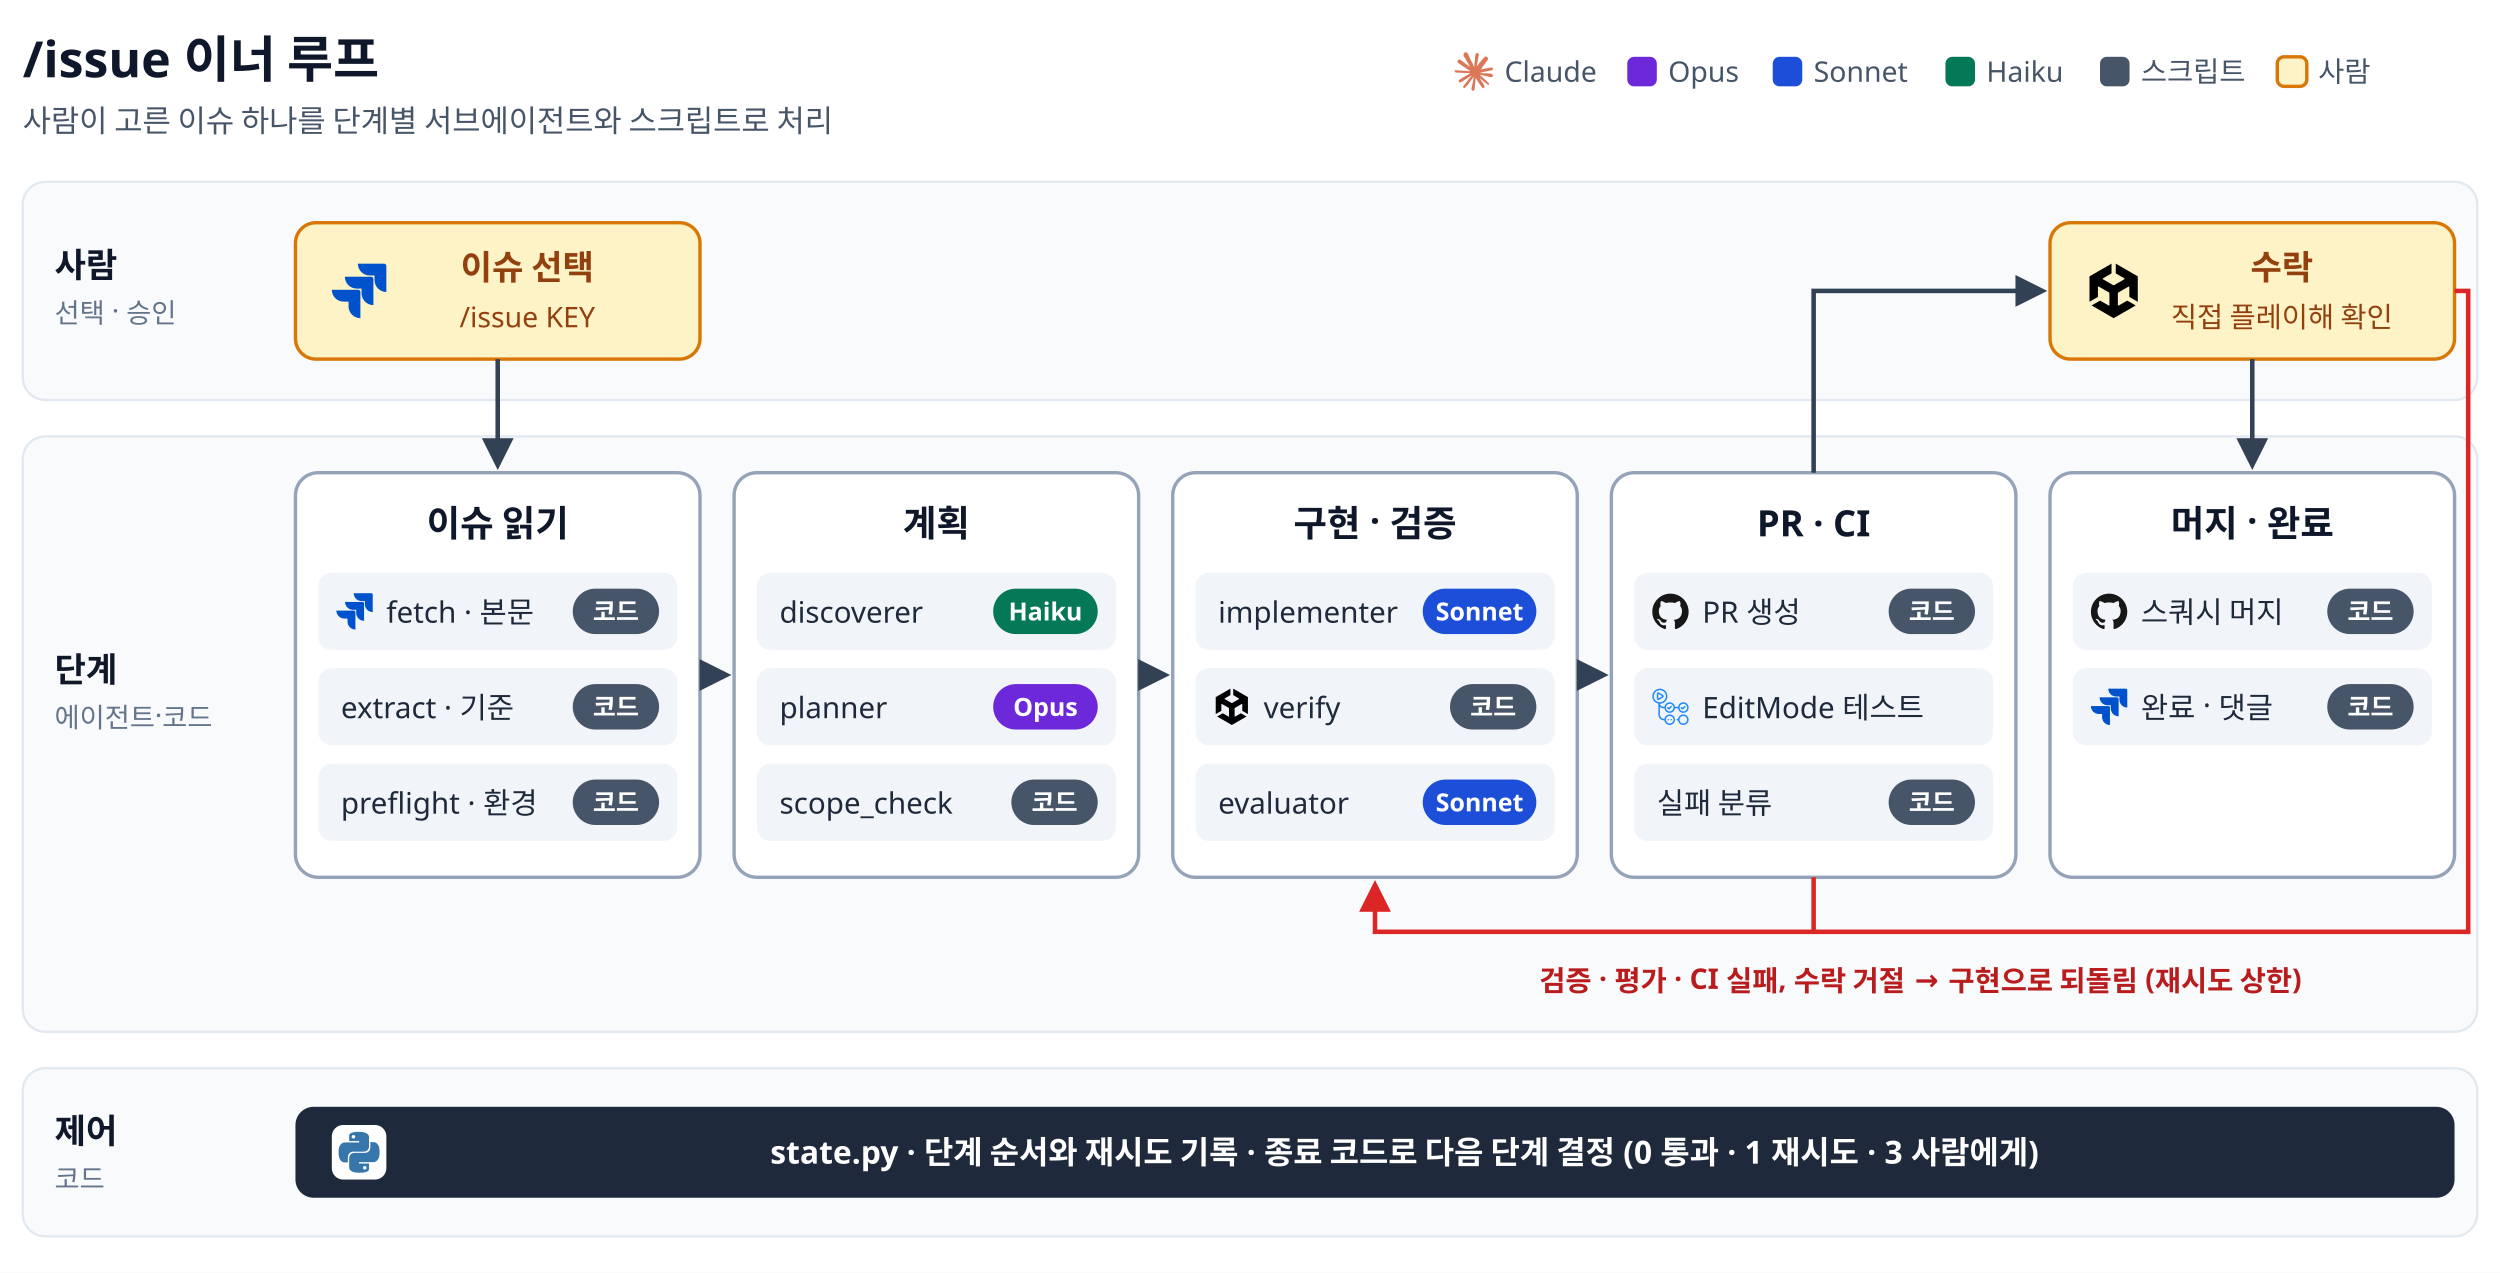
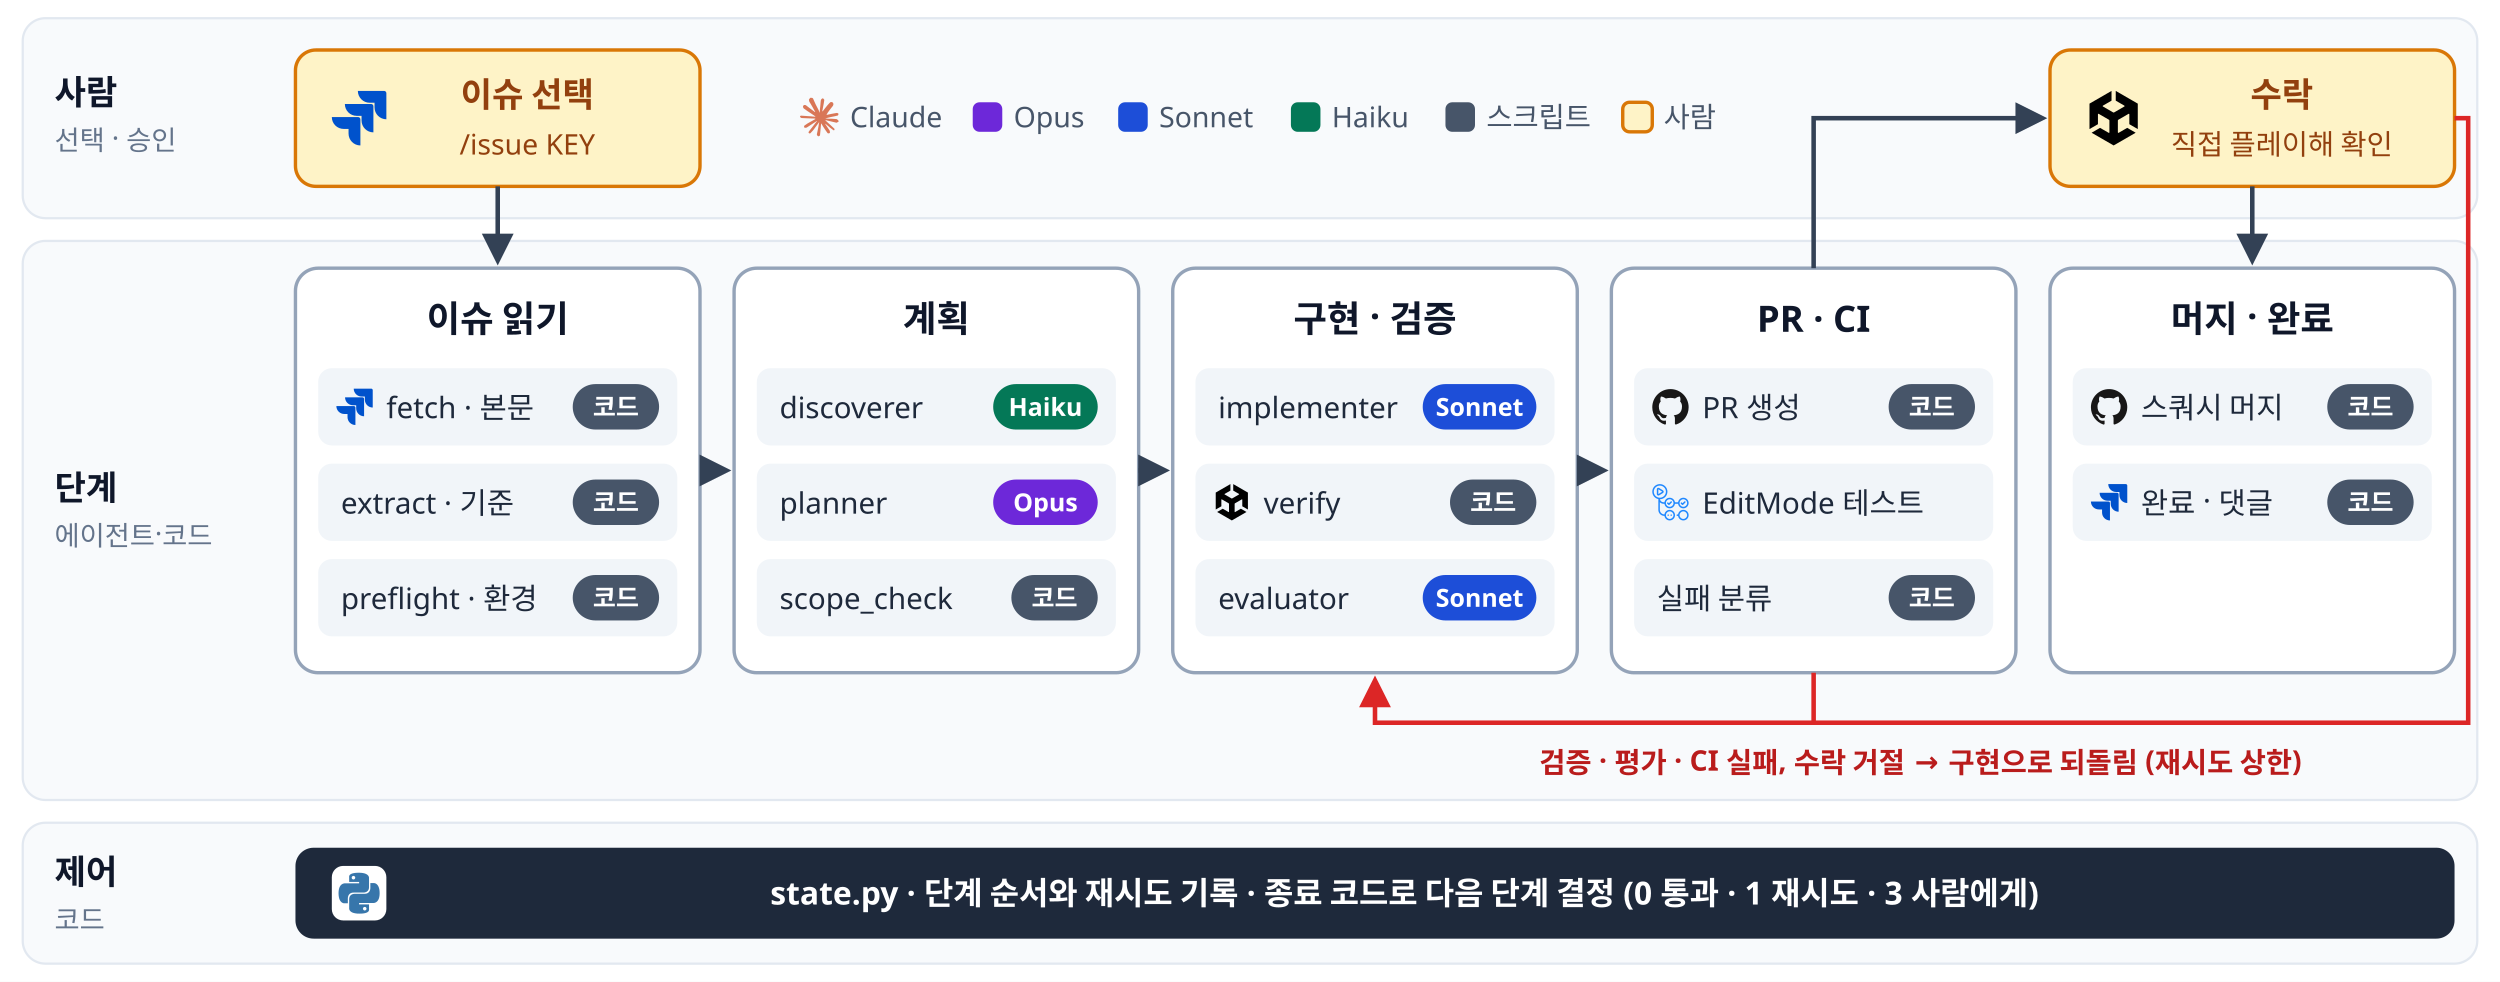
- <svg xmlns="http://www.w3.org/2000/svg" viewBox="0 0 1100 560" width="1100" height="560" role="img" aria-labelledby="t d">
+ <svg xmlns="http://www.w3.org/2000/svg" viewBox="0 0 1100 432" width="1100" height="432" role="img" aria-labelledby="t d">
  <style>
text{font-family:'Pretendard','Noto Sans KR','Malgun Gothic',sans-serif;fill:#0F172A}
.title{font-size:22px;font-weight:700}.sub{font-size:13.5px;fill:#475569}
.lg{font-size:12.5px;fill:#475569}
.lane{fill:#F8FAFC;stroke:#E2E8F0}.lt{font-size:15px;font-weight:700}.ls{font-size:12px;fill:#64748B}
.human{fill:#FEF3C7;stroke:#D97706;stroke-width:1.5}.ht{font-size:15px;font-weight:700;fill:#92400E}.hs{font-size:12.5px;fill:#92400E}
.card{fill:#fff;stroke:#94A3B8;stroke-width:1.5}.ct{font-size:16px;font-weight:700}
.row{fill:#F1F5F9}.rt{font-size:13px;fill:#1E293B}
.p-opus{fill:#6D28D9}.p-sonnet{fill:#1D4ED8}.p-haiku{fill:#047857}.p-code{fill:#475569}
.pt{font-size:11px;font-weight:600;fill:#fff}
.flow{fill:none;stroke:#334155;stroke-width:2;marker-end:url(#a)}
.loop{fill:none;stroke:#DC2626;stroke-width:2;marker-end:url(#ar)}
.loopt{font-size:12.5px;font-weight:600;fill:#B91C1C}
.ctrl{fill:#1E293B}.ctrlt{font-size:14px;font-weight:600;fill:#fff}
.chip{fill:#fff}
</style>
  <defs>
    <marker id="a" viewBox="0 0 10 10" refX="8" refY="5" markerWidth="7" markerHeight="7" orient="auto">
      <path d="M0 0L10 5L0 10z" fill="#334155" />
    </marker>
    <marker id="ar" viewBox="0 0 10 10" refX="8" refY="5" markerWidth="7" markerHeight="7" orient="auto">
      <path d="M0 0L10 5L0 10z" fill="#DC2626" />
    </marker>
    <symbol id="ic-claude" viewBox="0 0 24 24">
      <path fill="#D97757" d="m4.714 15.956 4.717-2.647.079-.231-.079-.128h-.231l-.789-.049-2.696-.073-2.337-.097-2.265-.121-.571-.121-.534-.704.055-.352.48-.322.686.061 1.518.103 2.277.158 1.651.097 2.447.255h.389l.055-.158-.134-.097-.103-.097L6.973 9.836l-2.55-1.688-1.336-.971-.723-.492-.364-.461-.158-1.008.656-.723.88.061.225.061.892.686 1.906 1.475 2.489 1.834.364.303.146-.103.018-.073-.164-.273-1.354-2.447-1.445-2.489-.643-1.032-.17-.619c-.061-.255-.103-.467-.103-.729L6.287.134 6.7 0l.996.134.419.364.619 1.415 1.002 2.228 1.554 3.03.455.898.243.832.091.255h.158v-.146l.128-1.706.237-2.095.231-2.696.079-.759.376-.911.747-.492.583.279.48.686-.067.443-.285 1.852-.559 2.902-.364 1.943h.212l.243-.243.984-1.305 1.651-2.064.729-.82.85-.905.546-.431h1.032l.759 1.129-.34 1.166-1.062 1.348-.88 1.141-1.263 1.7-.789 1.36.073.109.188-.018 2.853-.607 1.542-.279 1.84-.316.832.389.091.395-.328.807-1.967.486-2.307.461-3.436.814-.043.03.049.061 1.548.146.662.036h1.621l3.018.225.789.522.474.638-.079.486-1.214.619-1.639-.389-3.825-.911-1.311-.328h-.182v.109l1.093 1.069 2.003 1.809 2.507 2.331.128.577-.322.455-.34-.049-2.204-1.657-.85-.747-1.925-1.621h-.128v.17l.443.65 2.344 3.521.121 1.081-.17.352-.607.212-.668-.121-1.372-1.925L14.38 17.959l-1.141-1.943-.14.079-.674 7.255-.316.37-.729.279-.607-.461-.322-.747.322-1.475.389-1.925.316-1.53.285-1.9.17-.631-.012-.043-.14.018-1.433 1.967-2.18 2.945-1.724 1.846-.413.164-.716-.37.067-.662.401-.589 2.386-3.036 1.439-1.882.929-1.087-.006-.158h-.055l-6.338 4.116-1.129.146-.486-.455.061-.747.231-.243 1.906-1.311Z" />
    </symbol>
    <symbol id="ic-jira" viewBox="0 0 24 24">
      <path fill="#0052CC" d="M11.571 11.513H0a5.218 5.218 0 0 0 5.232 5.215h2.13v2.057A5.215 5.215 0 0 0 12.575 24V12.518a1.005 1.005 0 0 0-1.005-1.005zm5.723-5.756H5.736a5.215 5.215 0 0 0 5.215 5.214h2.129v2.058a5.218 5.218 0 0 0 5.215 5.214V6.758a1.001 1.001 0 0 0-1.001-1.001zM23.013 0H11.455a5.215 5.215 0 0 0 5.215 5.215h2.129v2.057A5.215 5.215 0 0 0 24 12.483V1.005A1.001 1.001 0 0 0 23.013 0Z" />
    </symbol>
    <symbol id="ic-unity" viewBox="0 0 24 24">
      <path fill="#000000" d="m12.929 4.294 3.8 2.193c.137.077.141.29 0 .367l-4.515 2.608a.419.419 0 0 1-.425 0L7.274 6.854c-.139-.074-.141-.293 0-.367l3.797-2.193V0L1.376 5.598V16.793l3.718-2.146v-4.386c-.003-.157.181-.268.318-.184l4.515 2.608a.425.425 0 0 1 .214.368v5.213c.003.157-.181.268-.318.184l-3.8-2.193-3.718 2.146L12 24l9.695-5.598-3.718-2.146-3.8 2.193c-.134.082-.323-.025-.318-.184V13.053c0-.157.087-.296.214-.368l4.515-2.608c.134-.082.323.022.318.184v4.386l3.718 2.146V5.598L12.929 0Z" />
    </symbol>
    <symbol id="ic-github" viewBox="0 0 24 24">
      <path fill="#181717" d="M12 .297c-6.63 0-12 5.373-12 12 0 5.303 3.438 9.8 8.205 11.385.6.113.82-.258.82-.577 0-.285-.01-1.04-.015-2.04-3.338.724-4.042-1.61-4.042-1.61C4.422 18.07 3.633 17.7 3.633 17.7c-1.087-.744.084-.729.084-.729 1.205.084 1.838 1.236 1.838 1.236 1.07 1.835 2.809 1.305 3.495.998.108-.776.417-1.305.76-1.605-2.665-.3-5.466-1.332-5.466-5.93 0-1.31.465-2.38 1.235-3.22-.135-.303-.54-1.523.105-3.176 0 0 1.005-.322 3.3 1.23.96-.267 1.98-.399 3-.405 1.02.006 2.04.138 3 .405 2.28-1.552 3.285-1.23 3.285-1.23.645 1.653.24 2.873.12 3.176.765.84 1.23 1.91 1.23 3.22 0 4.61-2.805 5.625-5.475 5.92.42.36.81 1.096.81 2.22 0 1.606-.015 2.896-.015 3.286 0 .315.21.69.825.57C20.565 22.092 24 17.592 24 12.297c0-6.627-5.373-12-12-12" />
    </symbol>
    <symbol id="ic-githubactions" viewBox="0 0 24 24">
      <path fill="#2088FF" d="M10.984 13.836a.5.5 0 0 1-.353-.146l-.745-.743a.5.5 0 1 1 .706-.708l.392.391 1.181-1.18a.5.5 0 0 1 .708.707l-1.535 1.533a.504.504 0 0 1-.354.146zm9.353-.147l1.534-1.532a.5.5 0 0 0-.707-.707l-1.181 1.18-.392-.391a.5.5 0 1 0-.706.708l.746.743a.497.497 0 0 0 .706-.001zM4.527 7.452l2.557-1.585A1 1 0 0 0 7.09 4.17L4.533 2.56A1 1 0 0 0 3 3.406v3.196a1.001 1.001 0 0 0 1.527.85zm2.03-2.436L4 6.602V3.406l2.557 1.61zM24 12.5c0 1.93-1.57 3.5-3.5 3.5a3.503 3.503 0 0 1-3.46-3h-2.08a3.503 3.503 0 0 1-3.46 3 3.502 3.502 0 0 1-3.46-3h-.558c-.972 0-1.85-.399-2.482-1.042V17c0 1.654 1.346 3 3 3h.04c.244-1.693 1.7-3 3.46-3 1.93 0 3.5 1.57 3.5 3.5S13.43 24 11.5 24a3.502 3.502 0 0 1-3.46-3H8c-2.206 0-4-1.794-4-4V9.899A5.008 5.008 0 0 1 0 5c0-2.757 2.243-5 5-5s5 2.243 5 5a5.005 5.005 0 0 1-4.952 4.998A2.482 2.482 0 0 0 7.482 12h.558c.244-1.693 1.7-3 3.46-3a3.502 3.502 0 0 1 3.46 3h2.08a3.503 3.503 0 0 1 3.46-3c1.93 0 3.5 1.57 3.5 3.5zm-15 8c0 1.378 1.122 2.5 2.5 2.5s2.5-1.122 2.5-2.5-1.122-2.5-2.5-2.5S9 19.122 9 20.5zM5 9c2.206 0 4-1.794 4-4S7.206 1 5 1 1 2.794 1 5s1.794 4 4 4zm9 3.5c0-1.378-1.122-2.5-2.5-2.5S9 11.122 9 12.5s1.122 2.5 2.5 2.5 2.5-1.122 2.5-2.5zm9 0c0-1.378-1.122-2.5-2.5-2.5S18 11.122 18 12.5s1.122 2.5 2.5 2.5 2.5-1.122 2.5-2.5zm-13 8a.5.5 0 1 0 1 0 .5.5 0 0 0-1 0zm2 0a.5.5 0 1 0 1 0 .5.5 0 0 0-1 0zm12 0c0 1.93-1.57 3.5-3.5 3.5a3.503 3.503 0 0 1-3.46-3.002c-.007.001-.013.005-.021.005l-.506.017h-.017a.5.5 0 0 1-.016-.999l.506-.017c.018-.002.035.006.052.007A3.503 3.503 0 0 1 20.5 17c1.93 0 3.5 1.57 3.5 3.5zm-1 0c0-1.378-1.122-2.5-2.5-2.5S18 19.122 18 20.5s1.122 2.5 2.5 2.5 2.5-1.122 2.5-2.5z" />
    </symbol>
    <symbol id="ic-python" viewBox="0 0 24 24">
      <path fill="#3776AB" d="M14.25.18l.9.2.73.26.59.3.45.32.34.34.25.34.16.33.1.3.04.26.02.2-.01.13V8.5l-.05.63-.13.55-.21.46-.26.38-.3.31-.33.25-.35.19-.35.14-.33.1-.3.07-.26.04-.21.02H8.77l-.69.05-.59.14-.5.22-.41.27-.33.32-.27.35-.2.36-.15.37-.1.35-.07.32-.04.27-.02.21v3.06H3.17l-.21-.03-.28-.07-.32-.12-.35-.18-.36-.26-.36-.36-.35-.46-.32-.59-.28-.73-.21-.88-.14-1.05-.05-1.23.06-1.22.16-1.04.24-.87.32-.71.36-.57.4-.44.42-.33.42-.24.4-.16.36-.1.32-.05.24-.01h.16l.06.01h8.16v-.83H6.18l-.01-2.75-.02-.37.05-.34.11-.31.17-.28.25-.26.31-.23.38-.2.44-.18.51-.15.58-.12.64-.1.71-.06.77-.04.84-.02 1.27.05zm-6.3 1.98l-.23.33-.08.41.08.41.23.34.33.22.41.09.41-.09.33-.22.23-.34.08-.41-.08-.41-.23-.33-.33-.22-.41-.09-.41.09zm13.09 3.95l.28.06.32.12.35.18.36.27.36.35.35.47.32.59.28.73.21.88.14 1.04.05 1.23-.06 1.23-.16 1.04-.24.86-.32.71-.36.57-.4.45-.42.33-.42.24-.4.16-.36.09-.32.05-.24.02-.16-.01h-8.22v.82h5.84l.01 2.76.02.36-.05.34-.11.31-.17.29-.25.25-.31.24-.38.2-.44.17-.51.15-.58.13-.64.09-.71.07-.77.04-.84.01-1.27-.04-1.07-.14-.9-.2-.73-.25-.59-.3-.45-.33-.34-.34-.25-.34-.16-.33-.1-.3-.04-.25-.02-.2.01-.13v-5.34l.05-.64.13-.54.21-.46.26-.38.3-.32.33-.24.35-.2.35-.14.33-.1.3-.06.26-.04.21-.02.13-.01h5.84l.69-.05.59-.14.5-.21.41-.28.33-.32.27-.35.2-.36.15-.36.1-.35.07-.32.04-.28.02-.21V6.07h2.09l.14.01zm-6.47 14.25l-.23.33-.08.41.08.41.23.33.33.23.41.08.41-.08.33-.23.23-.33.08-.41-.08-.41-.23-.33-.33-.23-.41-.08-.41.08z" />
    </symbol>
  </defs>
-   <rect width="1100" height="560" fill="#fff" />
-   <text x="10" y="34" class="title">/issue 이너 루프</text>
-   <text x="10" y="58" class="sub">사람이 고른 이슈 하나를 단계별 서브에이전트와 스크립트로 처리</text>
-   <g transform="translate(640,22)">
+   <rect width="1100" height="432" fill="#fff" />
+   <g transform="translate(0,-76)">
+     <rect x="10" y="84" width="1080" height="88" rx="10" class="lane" />
+     <text x="24" y="122" class="lt">사람</text>
+     <text x="24" y="142" class="ls">선택 · 승인</text>
+     <rect x="130" y="98" width="178" height="60" rx="9" class="human" />
+     <use href="#ic-jira" x="146" y="116" width="24" height="24" />
+     <text x="232" y="123" text-anchor="middle" class="ht">이슈 선택</text>
+     <text x="232" y="144" text-anchor="middle" class="hs">/issue KEY</text>
+     <rect x="902" y="98" width="178" height="60" rx="9" class="human" />
+     <use href="#ic-unity" x="918" y="116" width="24" height="24" />
+     <text x="1004" y="123" text-anchor="middle" class="ht">수락</text>
+     <text x="1004" y="144" text-anchor="middle" class="hs">직접 플레이해 확인</text>
+   </g>
+   <g transform="translate(352,42)">
    <use href="#ic-claude" x="0" y="1" width="17" height="17" />
    <text x="22" y="14" class="lg">Claude</text>
    <rect x="76" y="3" width="13" height="13" rx="3" class="p-opus" />
    <text x="94" y="14" class="lg">Opus</text>
    <rect x="140" y="3" width="13" height="13" rx="3" class="p-sonnet" />
    <text x="158" y="14" class="lg">Sonnet</text>
    <rect x="216" y="3" width="13" height="13" rx="3" class="p-haiku" />
    <text x="234" y="14" class="lg">Haiku</text>
    <rect x="284" y="3" width="13" height="13" rx="3" class="p-code" />
    <text x="302" y="14" class="lg">스크립트</text>
    <rect x="362" y="3" width="13" height="13" rx="3" class="human" />
    <text x="380" y="14" class="lg">사람</text>
  </g>
-   <rect x="10" y="80" width="1080" height="96" rx="10" class="lane" />
-   <text x="24" y="122" class="lt">사람</text>
-   <text x="24" y="142" class="ls">선택 · 승인</text>
-   <rect x="130" y="98" width="178" height="60" rx="9" class="human" />
-   <use href="#ic-jira" x="146" y="116" width="24" height="24" />
-   <text x="232" y="123" text-anchor="middle" class="ht">이슈 선택</text>
-   <text x="232" y="144" text-anchor="middle" class="hs">/issue KEY</text>
-   <rect x="902" y="98" width="178" height="60" rx="9" class="human" />
-   <use href="#ic-unity" x="918" y="116" width="24" height="24" />
-   <text x="1004" y="123" text-anchor="middle" class="ht">수락</text>
-   <text x="1004" y="144" text-anchor="middle" class="hs">직접 플레이해 확인</text>
-   <rect x="10" y="192" width="1080" height="262" rx="10" class="lane" />
-   <text x="24" y="300" class="lt">단계</text>
-   <text x="24" y="320" class="ls">에이전트·코드</text>
-   <g>
-     <rect x="130" y="208" width="178" height="178" rx="10" class="card" />
-     <text x="219" y="236" text-anchor="middle" class="ct">이슈 읽기</text>
-     <rect x="140" y="252" width="158" height="34" rx="6" class="row" />
-     <use href="#ic-jira" x="148" y="261" width="16" height="16" />
-     <text x="170" y="274" class="rt">fetch · 본문</text>
-     <rect x="252" y="259" width="38" height="20" rx="10" class="p-code" />
-     <text x="271" y="273" text-anchor="middle" class="pt">코드</text>
-     <rect x="140" y="294" width="158" height="34" rx="6" class="row" />
-     <text x="150" y="316" class="rt">extract · 기준</text>
-     <rect x="252" y="301" width="38" height="20" rx="10" class="p-code" />
-     <text x="271" y="315" text-anchor="middle" class="pt">코드</text>
-     <rect x="140" y="336" width="158" height="34" rx="6" class="row" />
-     <text x="150" y="358" class="rt">preflight · 환경</text>
-     <rect x="252" y="343" width="38" height="20" rx="10" class="p-code" />
-     <text x="271" y="357" text-anchor="middle" class="pt">코드</text>
+   <g transform="translate(0,-90)">
+     <rect x="10" y="196" width="1080" height="246" rx="10" class="lane" />
+     <text x="24" y="310" class="lt">단계</text>
+     <text x="24" y="330" class="ls">에이전트·코드</text>
+     <g>
+       <rect x="130" y="208" width="178" height="178" rx="10" class="card" />
+       <text x="219" y="236" text-anchor="middle" class="ct">이슈 읽기</text>
+       <rect x="140" y="252" width="158" height="34" rx="6" class="row" />
+       <use href="#ic-jira" x="148" y="261" width="16" height="16" />
+       <text x="170" y="274" class="rt">fetch · 본문</text>
+       <rect x="252" y="259" width="38" height="20" rx="10" class="p-code" />
+       <text x="271" y="273" text-anchor="middle" class="pt">코드</text>
+       <rect x="140" y="294" width="158" height="34" rx="6" class="row" />
+       <text x="150" y="316" class="rt">extract · 기준</text>
+       <rect x="252" y="301" width="38" height="20" rx="10" class="p-code" />
+       <text x="271" y="315" text-anchor="middle" class="pt">코드</text>
+       <rect x="140" y="336" width="158" height="34" rx="6" class="row" />
+       <text x="150" y="358" class="rt">preflight · 환경</text>
+       <rect x="252" y="343" width="38" height="20" rx="10" class="p-code" />
+       <text x="271" y="357" text-anchor="middle" class="pt">코드</text>
+     </g>
+     <g>
+       <rect x="323" y="208" width="178" height="178" rx="10" class="card" />
+       <text x="412" y="236" text-anchor="middle" class="ct">계획</text>
+       <rect x="333" y="252" width="158" height="34" rx="6" class="row" />
+       <text x="343" y="274" class="rt">discoverer</text>
+       <rect x="437" y="259" width="46" height="20" rx="10" class="p-haiku" />
+       <text x="460" y="273" text-anchor="middle" class="pt">Haiku</text>
+       <rect x="333" y="294" width="158" height="34" rx="6" class="row" />
+       <text x="343" y="316" class="rt">planner</text>
+       <rect x="437" y="301" width="46" height="20" rx="10" class="p-opus" />
+       <text x="460" y="315" text-anchor="middle" class="pt">Opus</text>
+       <rect x="333" y="336" width="158" height="34" rx="6" class="row" />
+       <text x="343" y="358" class="rt">scope_check</text>
+       <rect x="445" y="343" width="38" height="20" rx="10" class="p-code" />
+       <text x="464" y="357" text-anchor="middle" class="pt">코드</text>
+     </g>
+     <g>
+       <rect x="516" y="208" width="178" height="178" rx="10" class="card" />
+       <text x="605" y="236" text-anchor="middle" class="ct">구현 · 검증</text>
+       <rect x="526" y="252" width="158" height="34" rx="6" class="row" />
+       <text x="536" y="274" class="rt">implementer</text>
+       <rect x="626" y="259" width="50" height="20" rx="10" class="p-sonnet" />
+       <text x="651" y="273" text-anchor="middle" class="pt">Sonnet</text>
+       <rect x="526" y="294" width="158" height="34" rx="6" class="row" />
+       <use href="#ic-unity" x="534" y="303" width="16" height="16" />
+       <text x="556" y="316" class="rt">verify</text>
+       <rect x="638" y="301" width="38" height="20" rx="10" class="p-code" />
+       <text x="657" y="315" text-anchor="middle" class="pt">코드</text>
+       <rect x="526" y="336" width="158" height="34" rx="6" class="row" />
+       <text x="536" y="358" class="rt">evaluator</text>
+       <rect x="626" y="343" width="50" height="20" rx="10" class="p-sonnet" />
+       <text x="651" y="357" text-anchor="middle" class="pt">Sonnet</text>
+     </g>
+     <g>
+       <rect x="709" y="208" width="178" height="178" rx="10" class="card" />
+       <text x="798" y="236" text-anchor="middle" class="ct">PR · CI</text>
+       <rect x="719" y="252" width="158" height="34" rx="6" class="row" />
+       <use href="#ic-github" x="727" y="261" width="16" height="16" />
+       <text x="749" y="274" class="rt">PR 생성</text>
+       <rect x="831" y="259" width="38" height="20" rx="10" class="p-code" />
+       <text x="850" y="273" text-anchor="middle" class="pt">코드</text>
+       <rect x="719" y="294" width="158" height="34" rx="6" class="row" />
+       <use href="#ic-githubactions" x="727" y="303" width="16" height="16" />
+       <text x="749" y="316" class="rt">EditMode 테스트</text>
+       <rect x="719" y="336" width="158" height="34" rx="6" class="row" />
+       <text x="729" y="358" class="rt">실패 분류</text>
+       <rect x="831" y="343" width="38" height="20" rx="10" class="p-code" />
+       <text x="850" y="357" text-anchor="middle" class="pt">코드</text>
+     </g>
+     <g>
+       <rect x="902" y="208" width="178" height="178" rx="10" class="card" />
+       <text x="991" y="236" text-anchor="middle" class="ct">머지 · 완료</text>
+       <rect x="912" y="252" width="158" height="34" rx="6" class="row" />
+       <use href="#ic-github" x="920" y="261" width="16" height="16" />
+       <text x="942" y="274" class="rt">스쿼시 머지</text>
+       <rect x="1024" y="259" width="38" height="20" rx="10" class="p-code" />
+       <text x="1043" y="273" text-anchor="middle" class="pt">코드</text>
+       <rect x="912" y="294" width="158" height="34" rx="6" class="row" />
+       <use href="#ic-jira" x="920" y="303" width="16" height="16" />
+       <text x="942" y="316" class="rt">완료 · 댓글</text>
+       <rect x="1024" y="301" width="38" height="20" rx="10" class="p-code" />
+       <text x="1043" y="315" text-anchor="middle" class="pt">코드</text>
+     </g>
  </g>
-   <g>
-     <rect x="323" y="208" width="178" height="178" rx="10" class="card" />
-     <text x="412" y="236" text-anchor="middle" class="ct">계획</text>
-     <rect x="333" y="252" width="158" height="34" rx="6" class="row" />
-     <text x="343" y="274" class="rt">discoverer</text>
-     <rect x="437" y="259" width="46" height="20" rx="10" class="p-haiku" />
-     <text x="460" y="273" text-anchor="middle" class="pt">Haiku</text>
-     <rect x="333" y="294" width="158" height="34" rx="6" class="row" />
-     <text x="343" y="316" class="rt">planner</text>
-     <rect x="437" y="301" width="46" height="20" rx="10" class="p-opus" />
-     <text x="460" y="315" text-anchor="middle" class="pt">Opus</text>
-     <rect x="333" y="336" width="158" height="34" rx="6" class="row" />
-     <text x="343" y="358" class="rt">scope_check</text>
-     <rect x="445" y="343" width="38" height="20" rx="10" class="p-code" />
-     <text x="464" y="357" text-anchor="middle" class="pt">코드</text>
-   </g>
-   <g>
-     <rect x="516" y="208" width="178" height="178" rx="10" class="card" />
-     <text x="605" y="236" text-anchor="middle" class="ct">구현 · 검증</text>
-     <rect x="526" y="252" width="158" height="34" rx="6" class="row" />
-     <text x="536" y="274" class="rt">implementer</text>
-     <rect x="626" y="259" width="50" height="20" rx="10" class="p-sonnet" />
-     <text x="651" y="273" text-anchor="middle" class="pt">Sonnet</text>
-     <rect x="526" y="294" width="158" height="34" rx="6" class="row" />
-     <use href="#ic-unity" x="534" y="303" width="16" height="16" />
-     <text x="556" y="316" class="rt">verify</text>
-     <rect x="638" y="301" width="38" height="20" rx="10" class="p-code" />
-     <text x="657" y="315" text-anchor="middle" class="pt">코드</text>
-     <rect x="526" y="336" width="158" height="34" rx="6" class="row" />
-     <text x="536" y="358" class="rt">evaluator</text>
-     <rect x="626" y="343" width="50" height="20" rx="10" class="p-sonnet" />
-     <text x="651" y="357" text-anchor="middle" class="pt">Sonnet</text>
-   </g>
-   <g>
-     <rect x="709" y="208" width="178" height="178" rx="10" class="card" />
-     <text x="798" y="236" text-anchor="middle" class="ct">PR · CI</text>
-     <rect x="719" y="252" width="158" height="34" rx="6" class="row" />
-     <use href="#ic-github" x="727" y="261" width="16" height="16" />
-     <text x="749" y="274" class="rt">PR 생성</text>
-     <rect x="831" y="259" width="38" height="20" rx="10" class="p-code" />
-     <text x="850" y="273" text-anchor="middle" class="pt">코드</text>
-     <rect x="719" y="294" width="158" height="34" rx="6" class="row" />
-     <use href="#ic-githubactions" x="727" y="303" width="16" height="16" />
-     <text x="749" y="316" class="rt">EditMode 테스트</text>
-     <rect x="719" y="336" width="158" height="34" rx="6" class="row" />
-     <text x="729" y="358" class="rt">실패 분류</text>
-     <rect x="831" y="343" width="38" height="20" rx="10" class="p-code" />
-     <text x="850" y="357" text-anchor="middle" class="pt">코드</text>
-   </g>
-   <g>
-     <rect x="902" y="208" width="178" height="178" rx="10" class="card" />
-     <text x="991" y="236" text-anchor="middle" class="ct">머지 · 완료</text>
-     <rect x="912" y="252" width="158" height="34" rx="6" class="row" />
-     <use href="#ic-github" x="920" y="261" width="16" height="16" />
-     <text x="942" y="274" class="rt">스쿼시 머지</text>
-     <rect x="1024" y="259" width="38" height="20" rx="10" class="p-code" />
-     <text x="1043" y="273" text-anchor="middle" class="pt">코드</text>
-     <rect x="912" y="294" width="158" height="34" rx="6" class="row" />
-     <use href="#ic-jira" x="920" y="303" width="16" height="16" />
-     <text x="942" y="316" class="rt">완료 · 댓글</text>
-     <rect x="1024" y="301" width="38" height="20" rx="10" class="p-code" />
-     <text x="1043" y="315" text-anchor="middle" class="pt">코드</text>
-   </g>
-   <path d="M219 158V204" class="flow" />
-   <path d="M308 297H319" class="flow" />
-   <path d="M501 297H512" class="flow" />
-   <path d="M694 297H705" class="flow" />
-   <path d="M798 208V128H898" class="flow" />
-   <path d="M991 158V204" class="flow" />
-   <path d="M1080 128H1086V410H605V390" class="loop" />
-   <path d="M798 386V410" fill="none" stroke="#DC2626" stroke-width="2" />
-   <text x="845" y="436" text-anchor="middle" class="loopt">검증 · 평가 · CI 실패, 수락 거절 → 구현으로 되돌림 (재시도 상한)</text>
-   <rect x="10" y="470" width="1080" height="74" rx="10" class="lane" />
-   <text x="24" y="503" class="lt">제어</text>
-   <text x="24" y="523" class="ls">코드</text>
-   <rect x="130" y="487" width="950" height="40" rx="8" class="ctrl" />
-   <rect x="146" y="495" width="24" height="24" rx="5" class="chip" />
-   <use href="#ic-python" x="149" y="498" width="18" height="18" />
-   <text x="618" y="512" text-anchor="middle" class="ctrlt">state.py · 단계 순서와 재시도 기록 · 종료 코드로 다음 단계 결정 (0 통과 · 1 재시도 · 3 사람에게)</text>
+   <path d="M219 82V114" class="flow" />
+   <path d="M308 207H319" class="flow" />
+   <path d="M501 207H512" class="flow" />
+   <path d="M694 207H705" class="flow" />
+   <path d="M798 118V52H898" class="flow" />
+   <path d="M991 82V114" class="flow" />
+   <path d="M1080 52H1086V318H605V300" class="loop" />
+   <path d="M798 296V318" fill="none" stroke="#DC2626" stroke-width="2" />
+   <text x="845" y="340" text-anchor="middle" class="loopt">검증 · 평가 · CI 실패, 수락 거절 → 구현으로 되돌림 (재시도 상한)</text>
+   <rect x="10" y="362" width="1080" height="62" rx="10" class="lane" />
+   <text x="24" y="389" class="lt">제어</text>
+   <text x="24" y="409" class="ls">코드</text>
+   <rect x="130" y="373" width="950" height="40" rx="8" class="ctrl" />
+   <rect x="146" y="381" width="24" height="24" rx="5" class="chip" />
+   <use href="#ic-python" x="149" y="384" width="18" height="18" />
+   <text x="618" y="398" text-anchor="middle" class="ctrlt">state.py · 단계 순서와 재시도 기록 · 종료 코드로 다음 단계 결정 (0 통과 · 1 재시도 · 3 사람에게)</text>
</svg>
